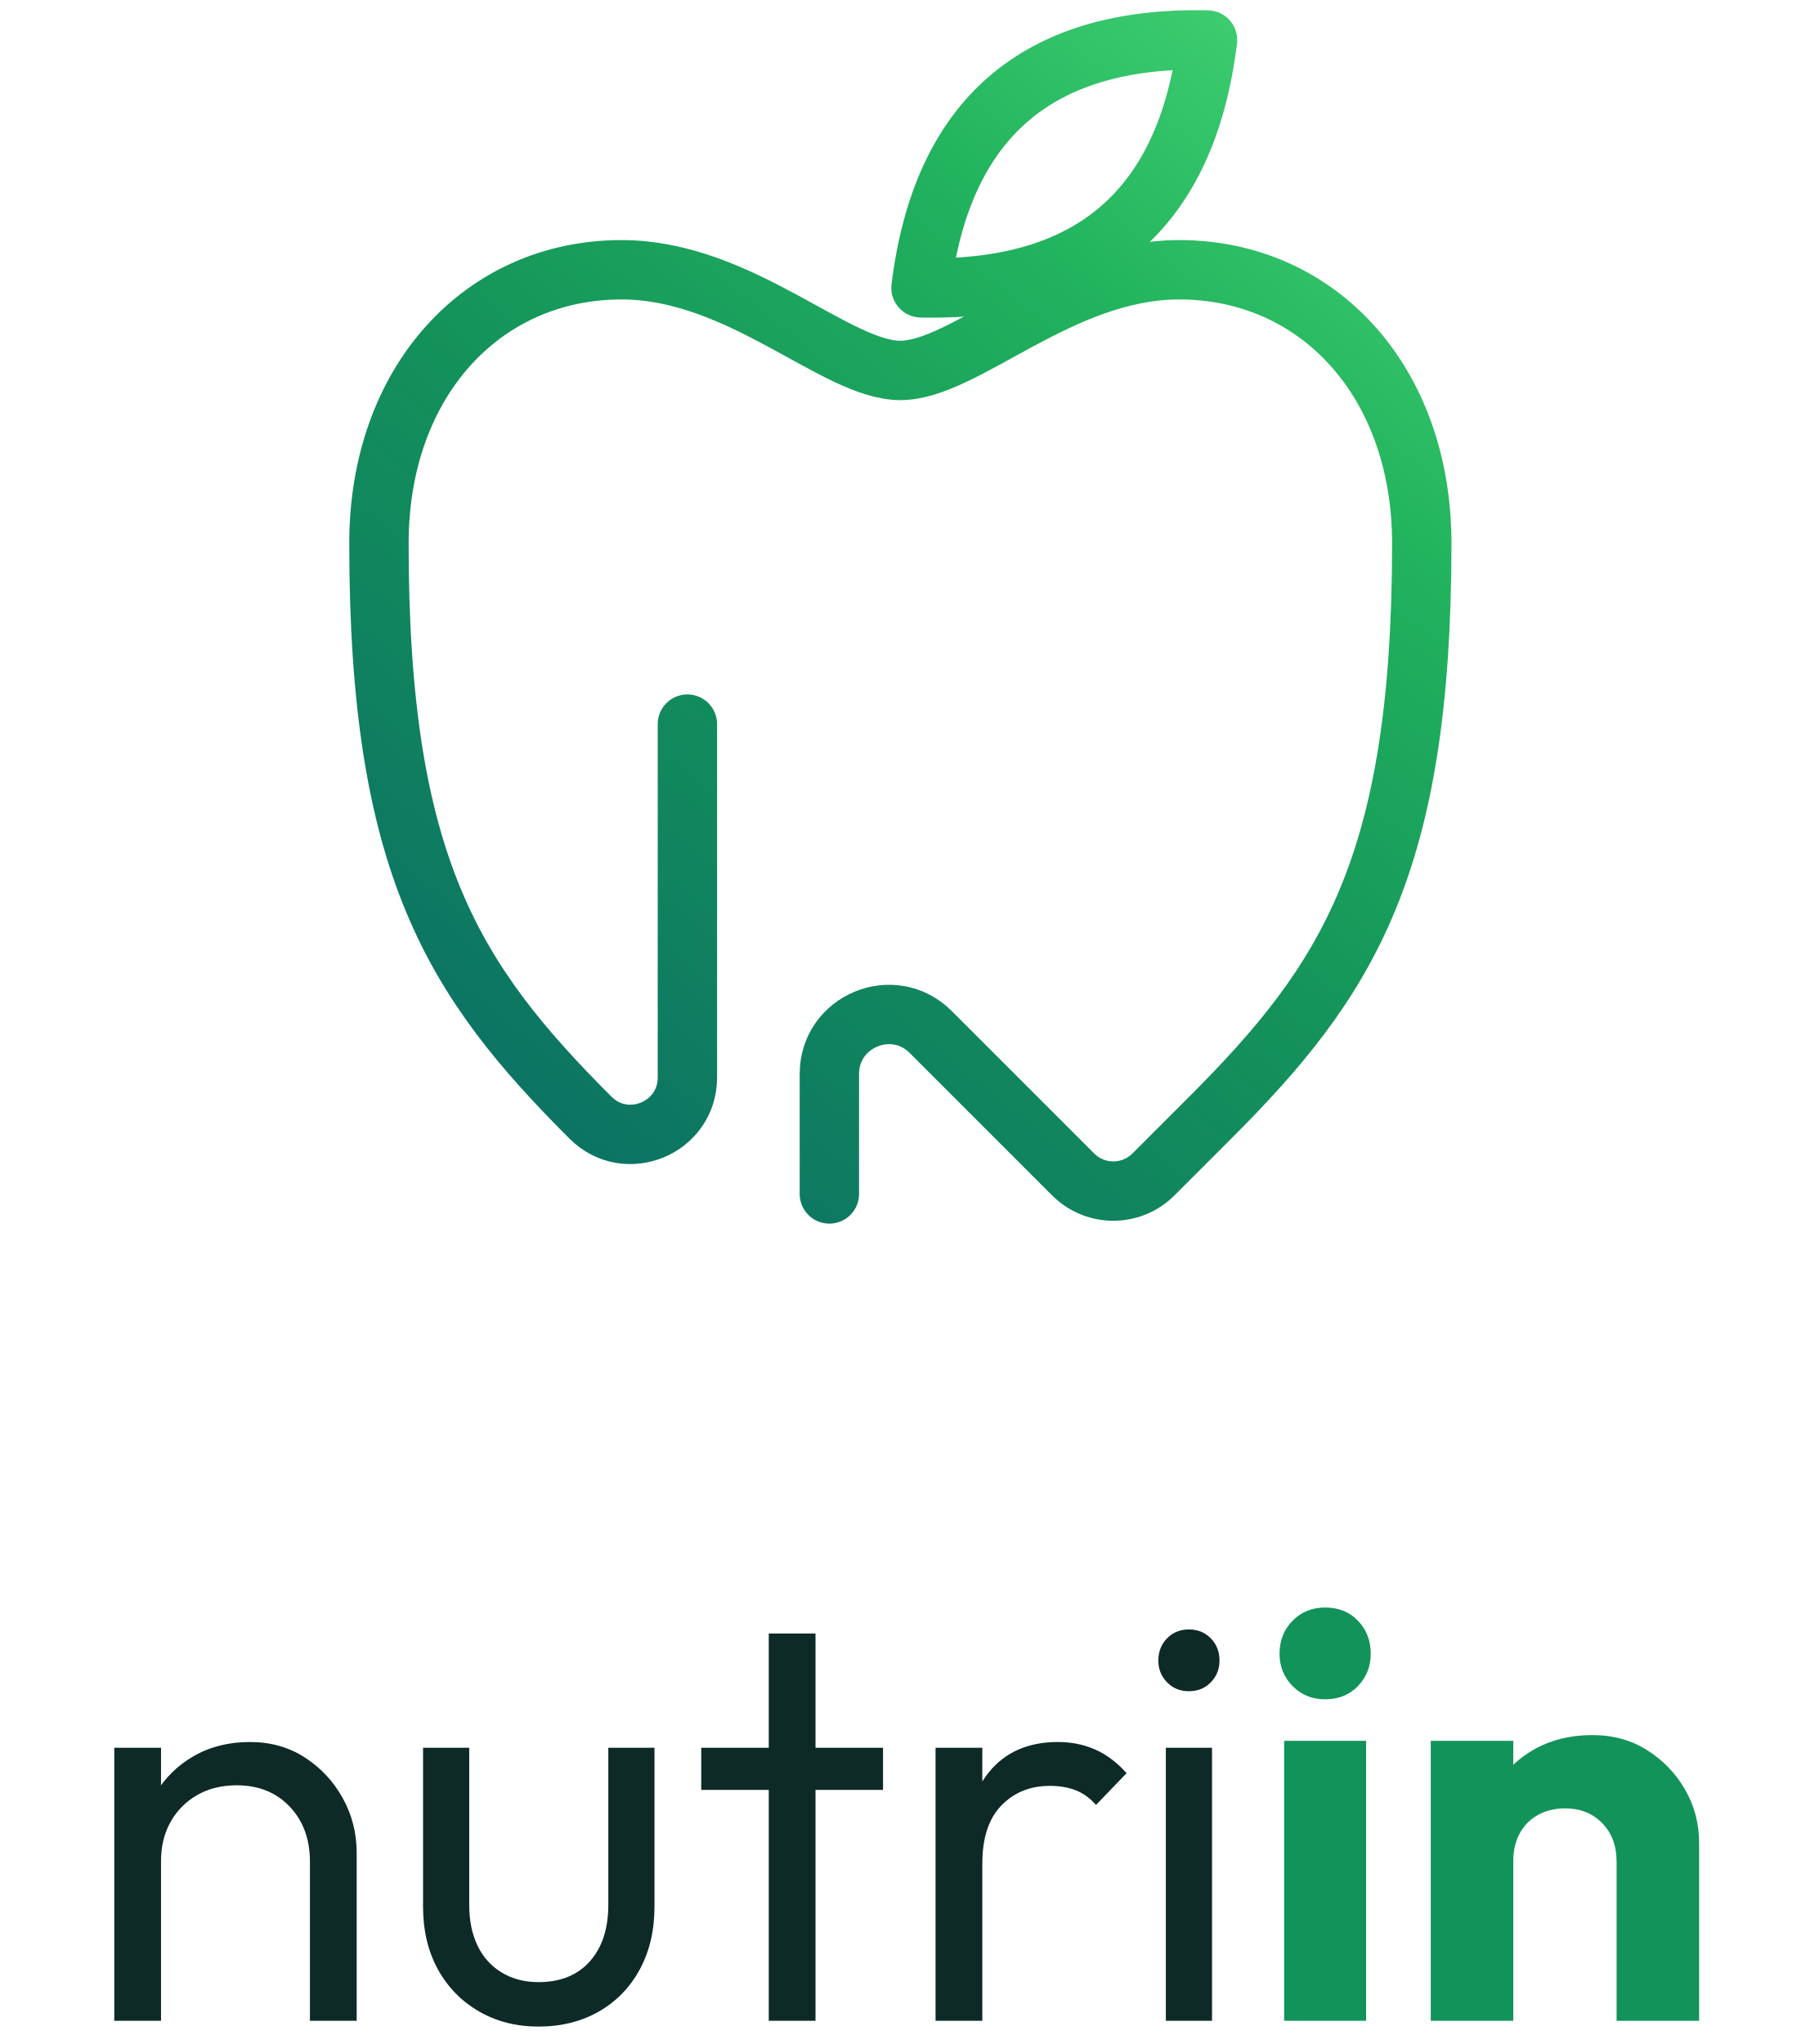
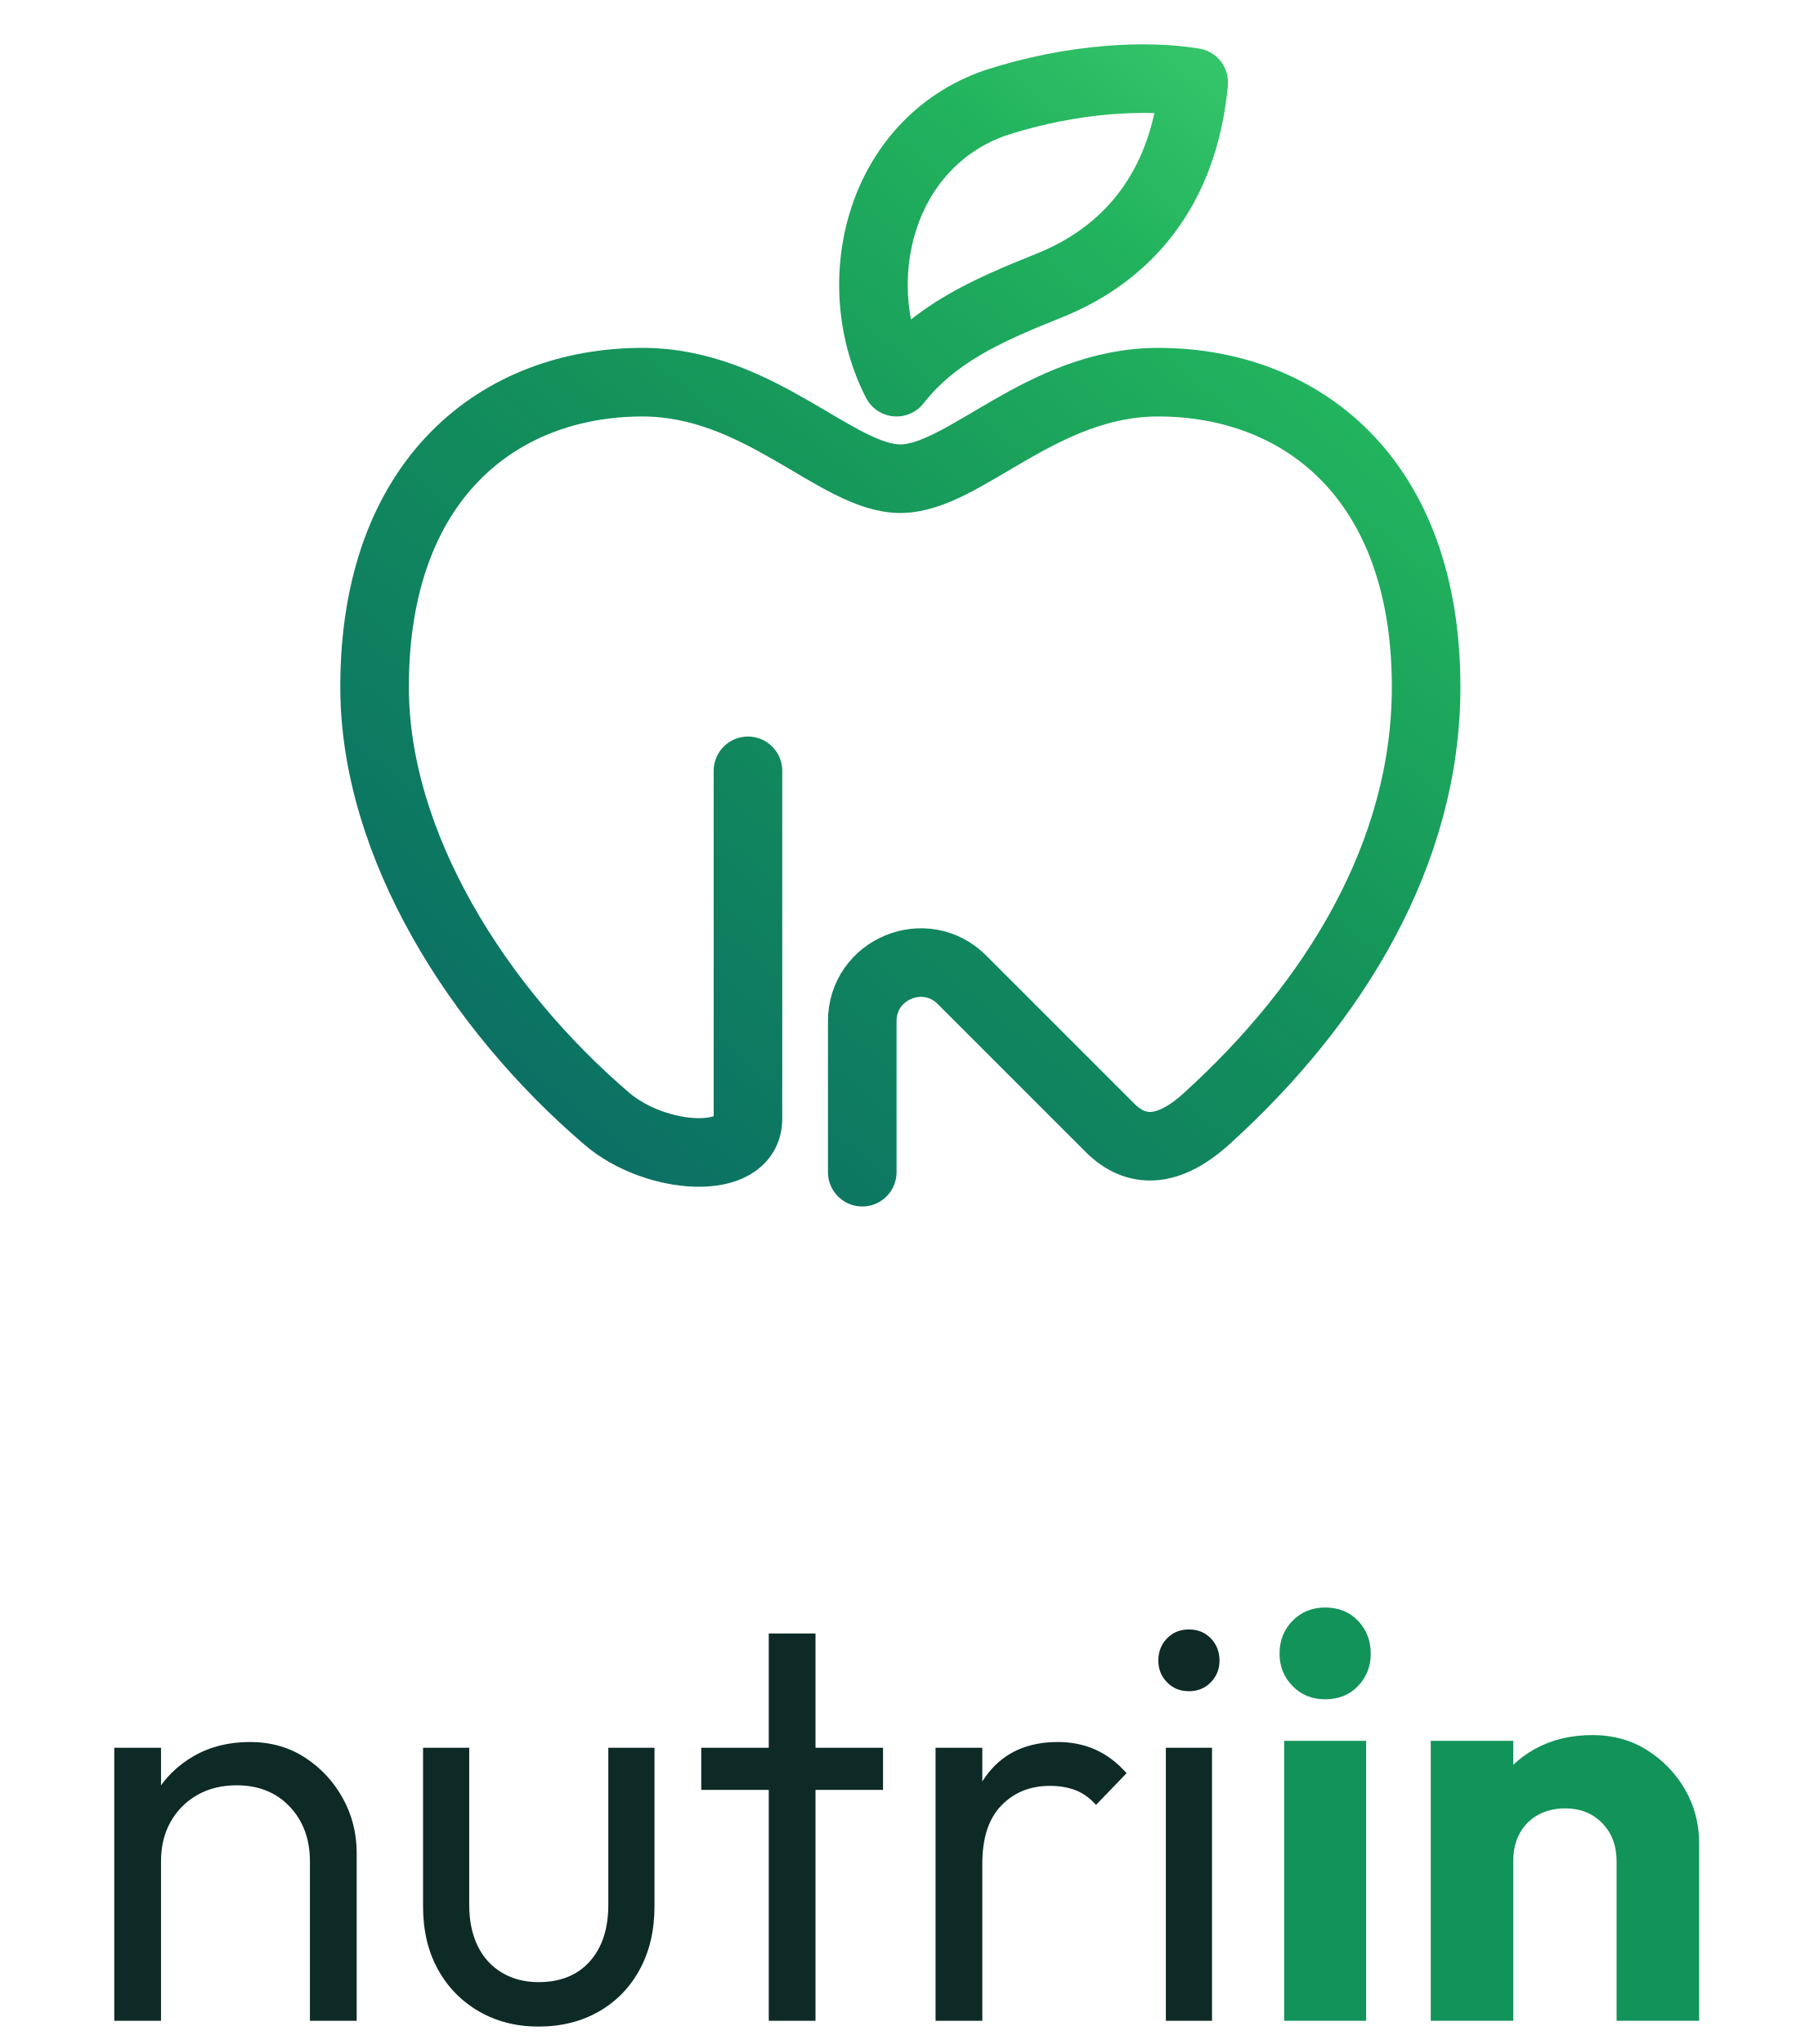
<svg xmlns="http://www.w3.org/2000/svg" viewBox="0 0 1200 1362" role="img" aria-label="Nutriin">
  <defs>
    <linearGradient id="fs" gradientUnits="userSpaceOnUse" x1="150" y1="920" x2="850" y2="60">
      <stop offset="0" stop-color="#0A6B66" />
      <stop offset=".5" stop-color="#14935A" />
      <stop offset=".8" stop-color="#22B35E" />
      <stop offset="1" stop-color="#3CCB6E" />
    </linearGradient>
  </defs>
-   <g transform="translate(169.96,35.26) scale(0.86008)">
-     <g fill="none" stroke="url(#fs)" stroke-width="46" stroke-linecap="round" stroke-linejoin="round">
-       <path d="M335,520 L335,793.77 C335,832.97 287.61,852.61 259.89,824.89 L259.89,824.89 C153.82,718.82 96,630 96,380 C96,255 176,168 284,168 C376,168 450,246 500,246 C550,246 624,168 716,168 C824,168 904,255 904,380 C904,630 846.18,718.82 740.11,824.89 L696.11,868.89 C678.93,886.07 651.07,886.07 633.89,868.89 L523.53,758.53 C494.55,729.55 445,750.07 445,791.05 L445,884" />
-       <path d="M516,182 C532.12,51.07 606.12,-12.93 738,-10 C721.88,120.93 647.88,184.93 516,182 Z" />
+   <g transform="translate(189.53,0.76) scale(0.84633)">
+     <g fill="none" stroke="url(#fs)" stroke-width="54" stroke-linecap="round" stroke-linejoin="round">
+       <path d="M365,606 L365,880 C365,918 292,912.5 254,880 C152.16,792.9 71,664 71,540 C71,375 170,300 282,300 C374,300 435,376 485,376 C535,376 596,300 688,300 C800,300 899,375 899,540 C899,671 826.64,788.88 726,880 C696.4,906.8 671,908 650,887 L533.53,770.53 C504.55,741.55 455,762.07 455,803.05 L455,922" />
+       <path d="M482,300 C442,222 468,112 560,80 C622,60 680,58 716,64 C708,150 662,200 602,224 C552,244 512,262 482,300 Z" />
    </g>
  </g>
  <g transform="translate(50,1346.538) scale(0.3846154)">
    <path d="M407 0L407 -276Q407 -334 372 -371Q337 -408 280 -408Q241 -408 211.5 -391Q182 -374 165.5 -344.5Q149 -315 149 -277L114 -296Q114 -350 138.5 -392Q163 -434 205.5 -458.5Q248 -483 303 -483Q357 -483 398.5 -456Q440 -429 464 -385.5Q488 -342 488 -291L488 0ZM68 0L68 -473L149 -473L149 0ZM803 10Q745 10 699.5 -16.5Q654 -43 628.5 -89.5Q603 -136 603 -198L603 -473L683 -473L683 -201Q683 -160 697.5 -130Q712 -100 739.5 -83.5Q767 -67 803 -67Q860 -67 892 -103Q924 -139 924 -201L924 -473L1004 -473L1004 -198Q1004 -136 978.5 -89Q953 -42 907.5 -16Q862 10 803 10ZM1202 0L1202 -671L1283 -671L1283 0ZM1085 -400L1085 -473L1400 -473L1400 -400ZM1491 0L1491 -473L1572 -473L1572 0ZM1572 -272L1540 -286Q1540 -376 1582.5 -429.5Q1625 -483 1703 -483Q1738 -483 1767.5 -470Q1797 -457 1822 -429L1769 -374Q1753 -392 1733.5 -399.5Q1714 -407 1689 -407Q1638 -407 1605 -373Q1572 -339 1572 -272ZM1890 0L1890 -473L1970 -473L1970 0ZM1930 -571Q1907 -571 1892 -586.5Q1877 -602 1877 -624Q1877 -647 1892 -662.5Q1907 -678 1930 -678Q1953 -678 1968 -662.5Q1983 -647 1983 -624Q1983 -602 1968 -586.5Q1953 -571 1930 -571Z" fill="#0E2A27" />
    <g transform="translate(2039,0)">
      <path d="M56 0L56 -485L198 -485L198 0ZM127 -557Q93 -557 70.5 -580Q48 -603 48 -636Q48 -670 70.5 -693Q93 -716 127 -716Q162 -716 184 -693Q206 -670 206 -636Q206 -603 184 -580Q162 -557 127 -557ZM632 0L632 -276Q632 -317 607 -342.5Q582 -368 543 -368Q516 -368 495.5 -356.5Q475 -345 464 -324.5Q453 -304 453 -277L397 -304Q397 -361 422 -404Q447 -447 490.5 -471Q534 -495 590 -495Q644 -495 685.5 -468.5Q727 -442 751 -400Q775 -358 775 -308L775 0ZM310 0L310 -485L453 -485L453 0Z" fill="#12935A" />
    </g>
  </g>
</svg>
